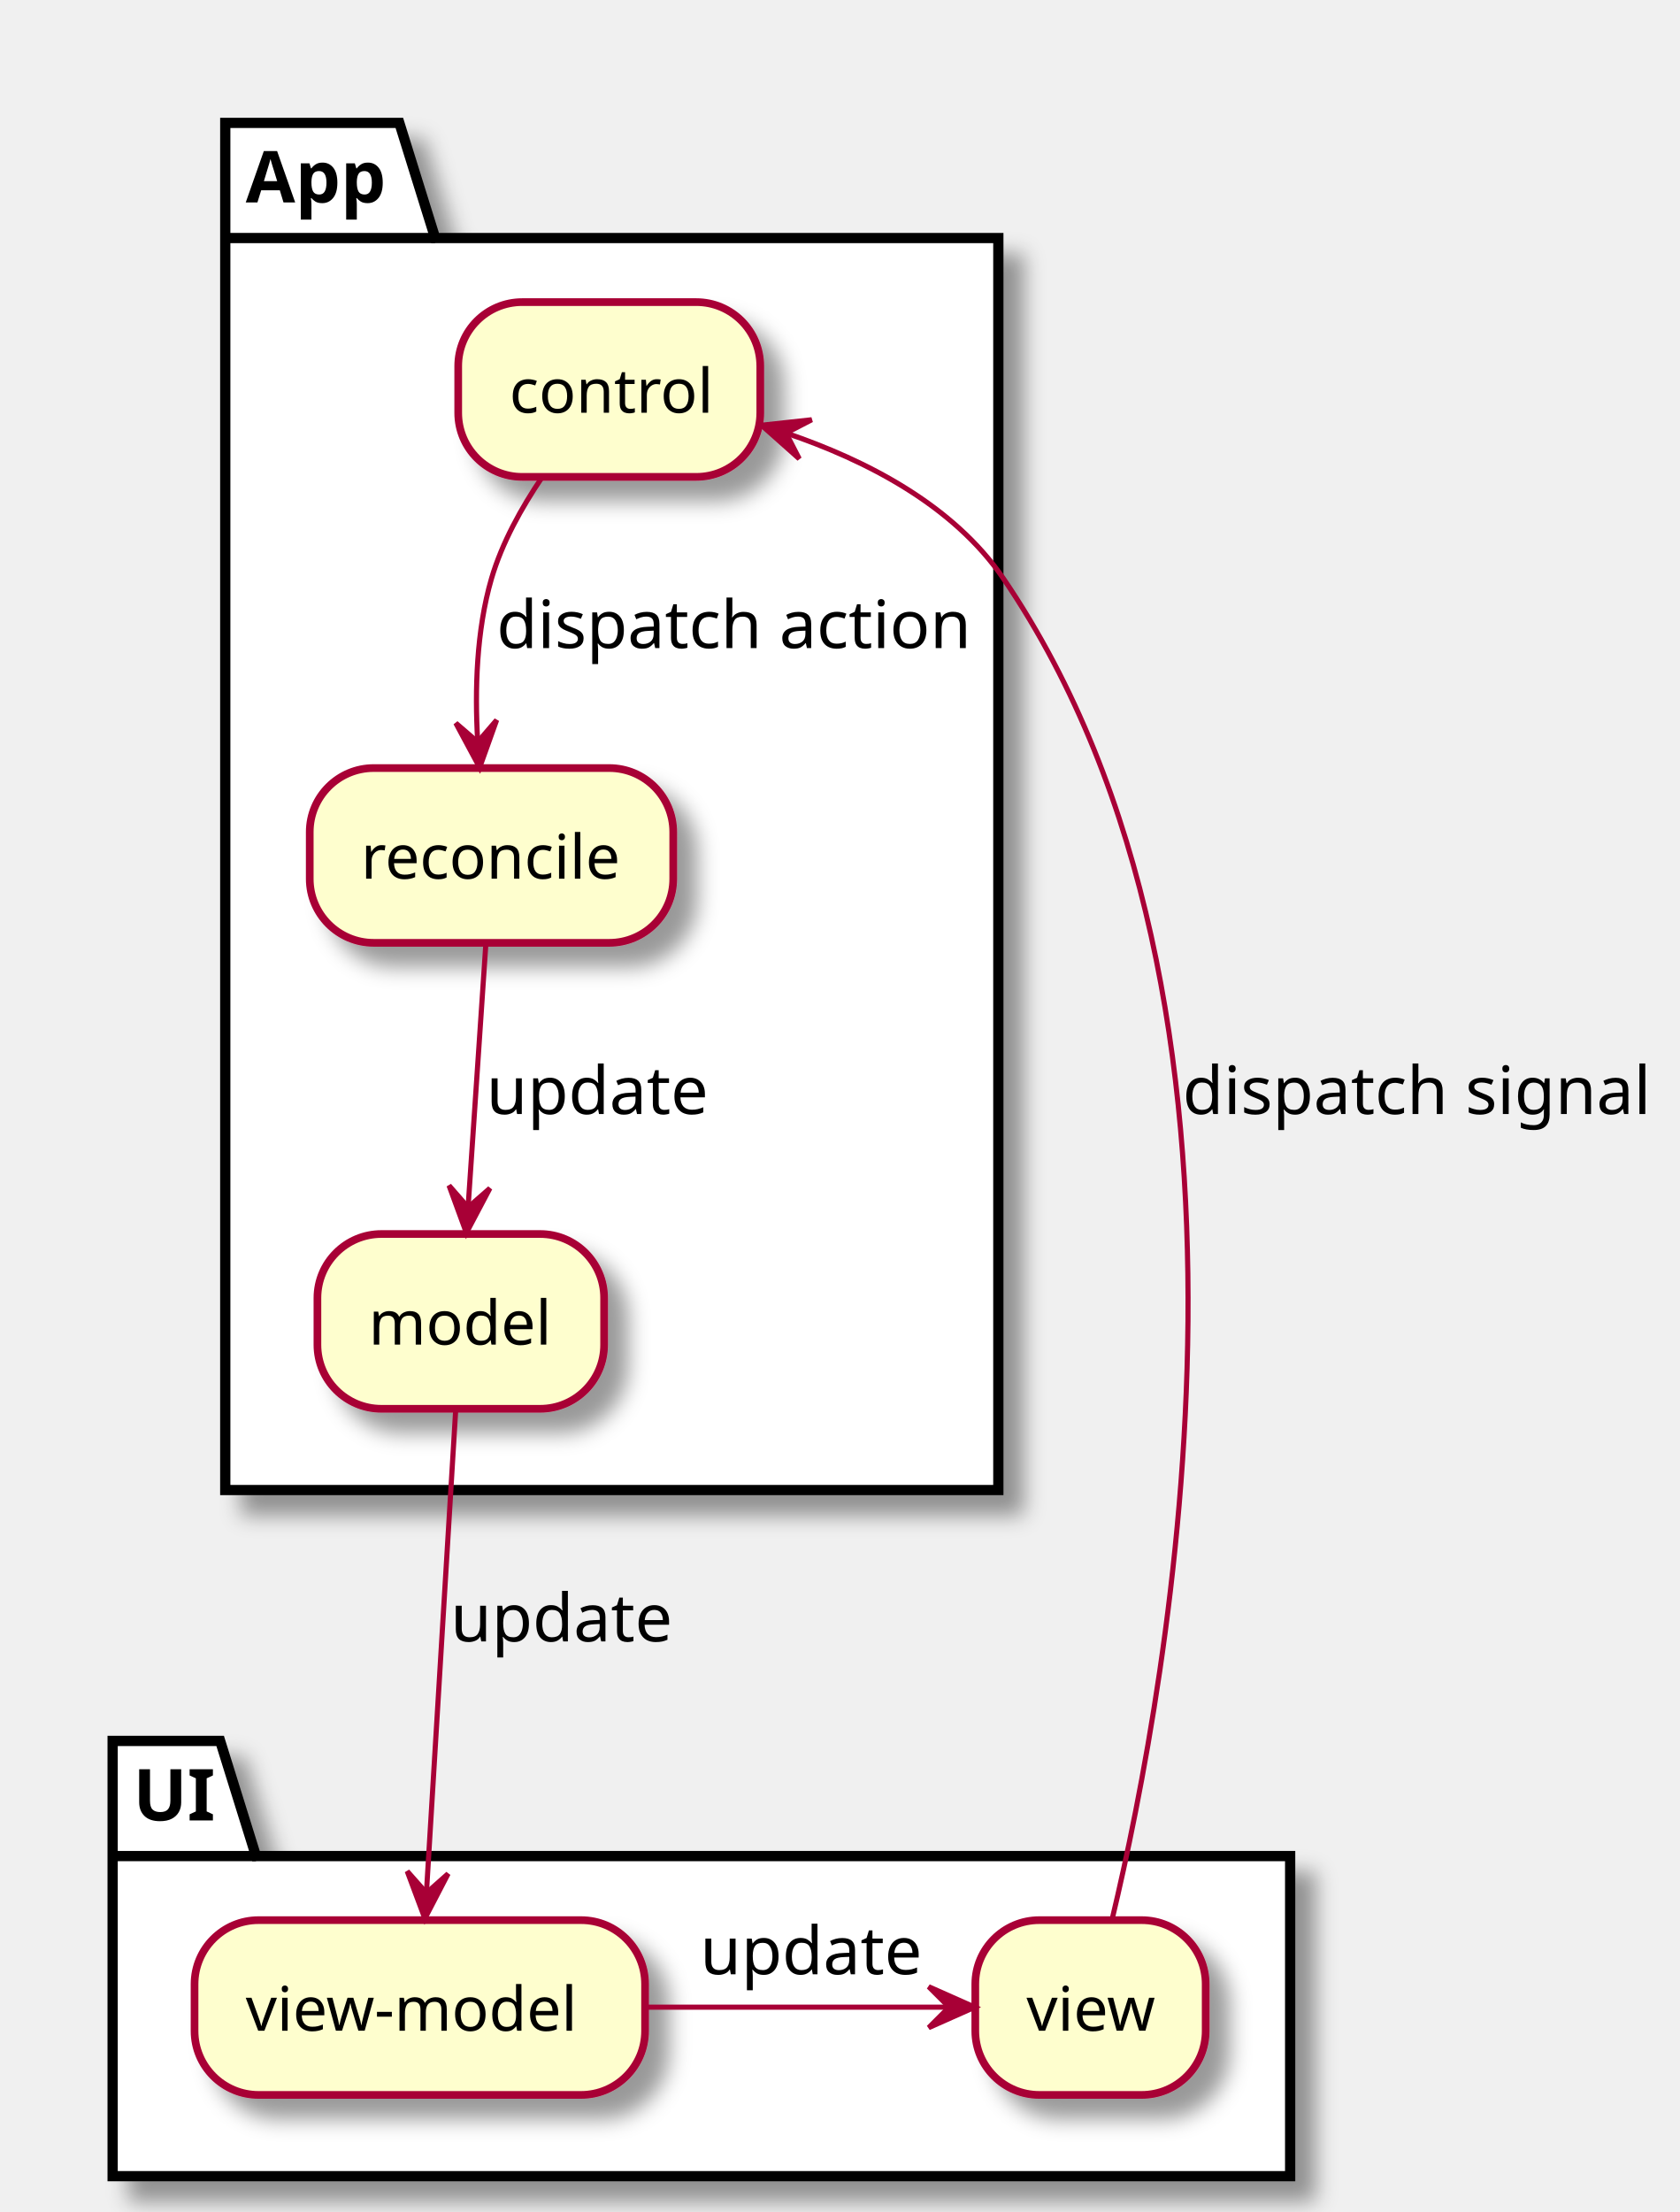
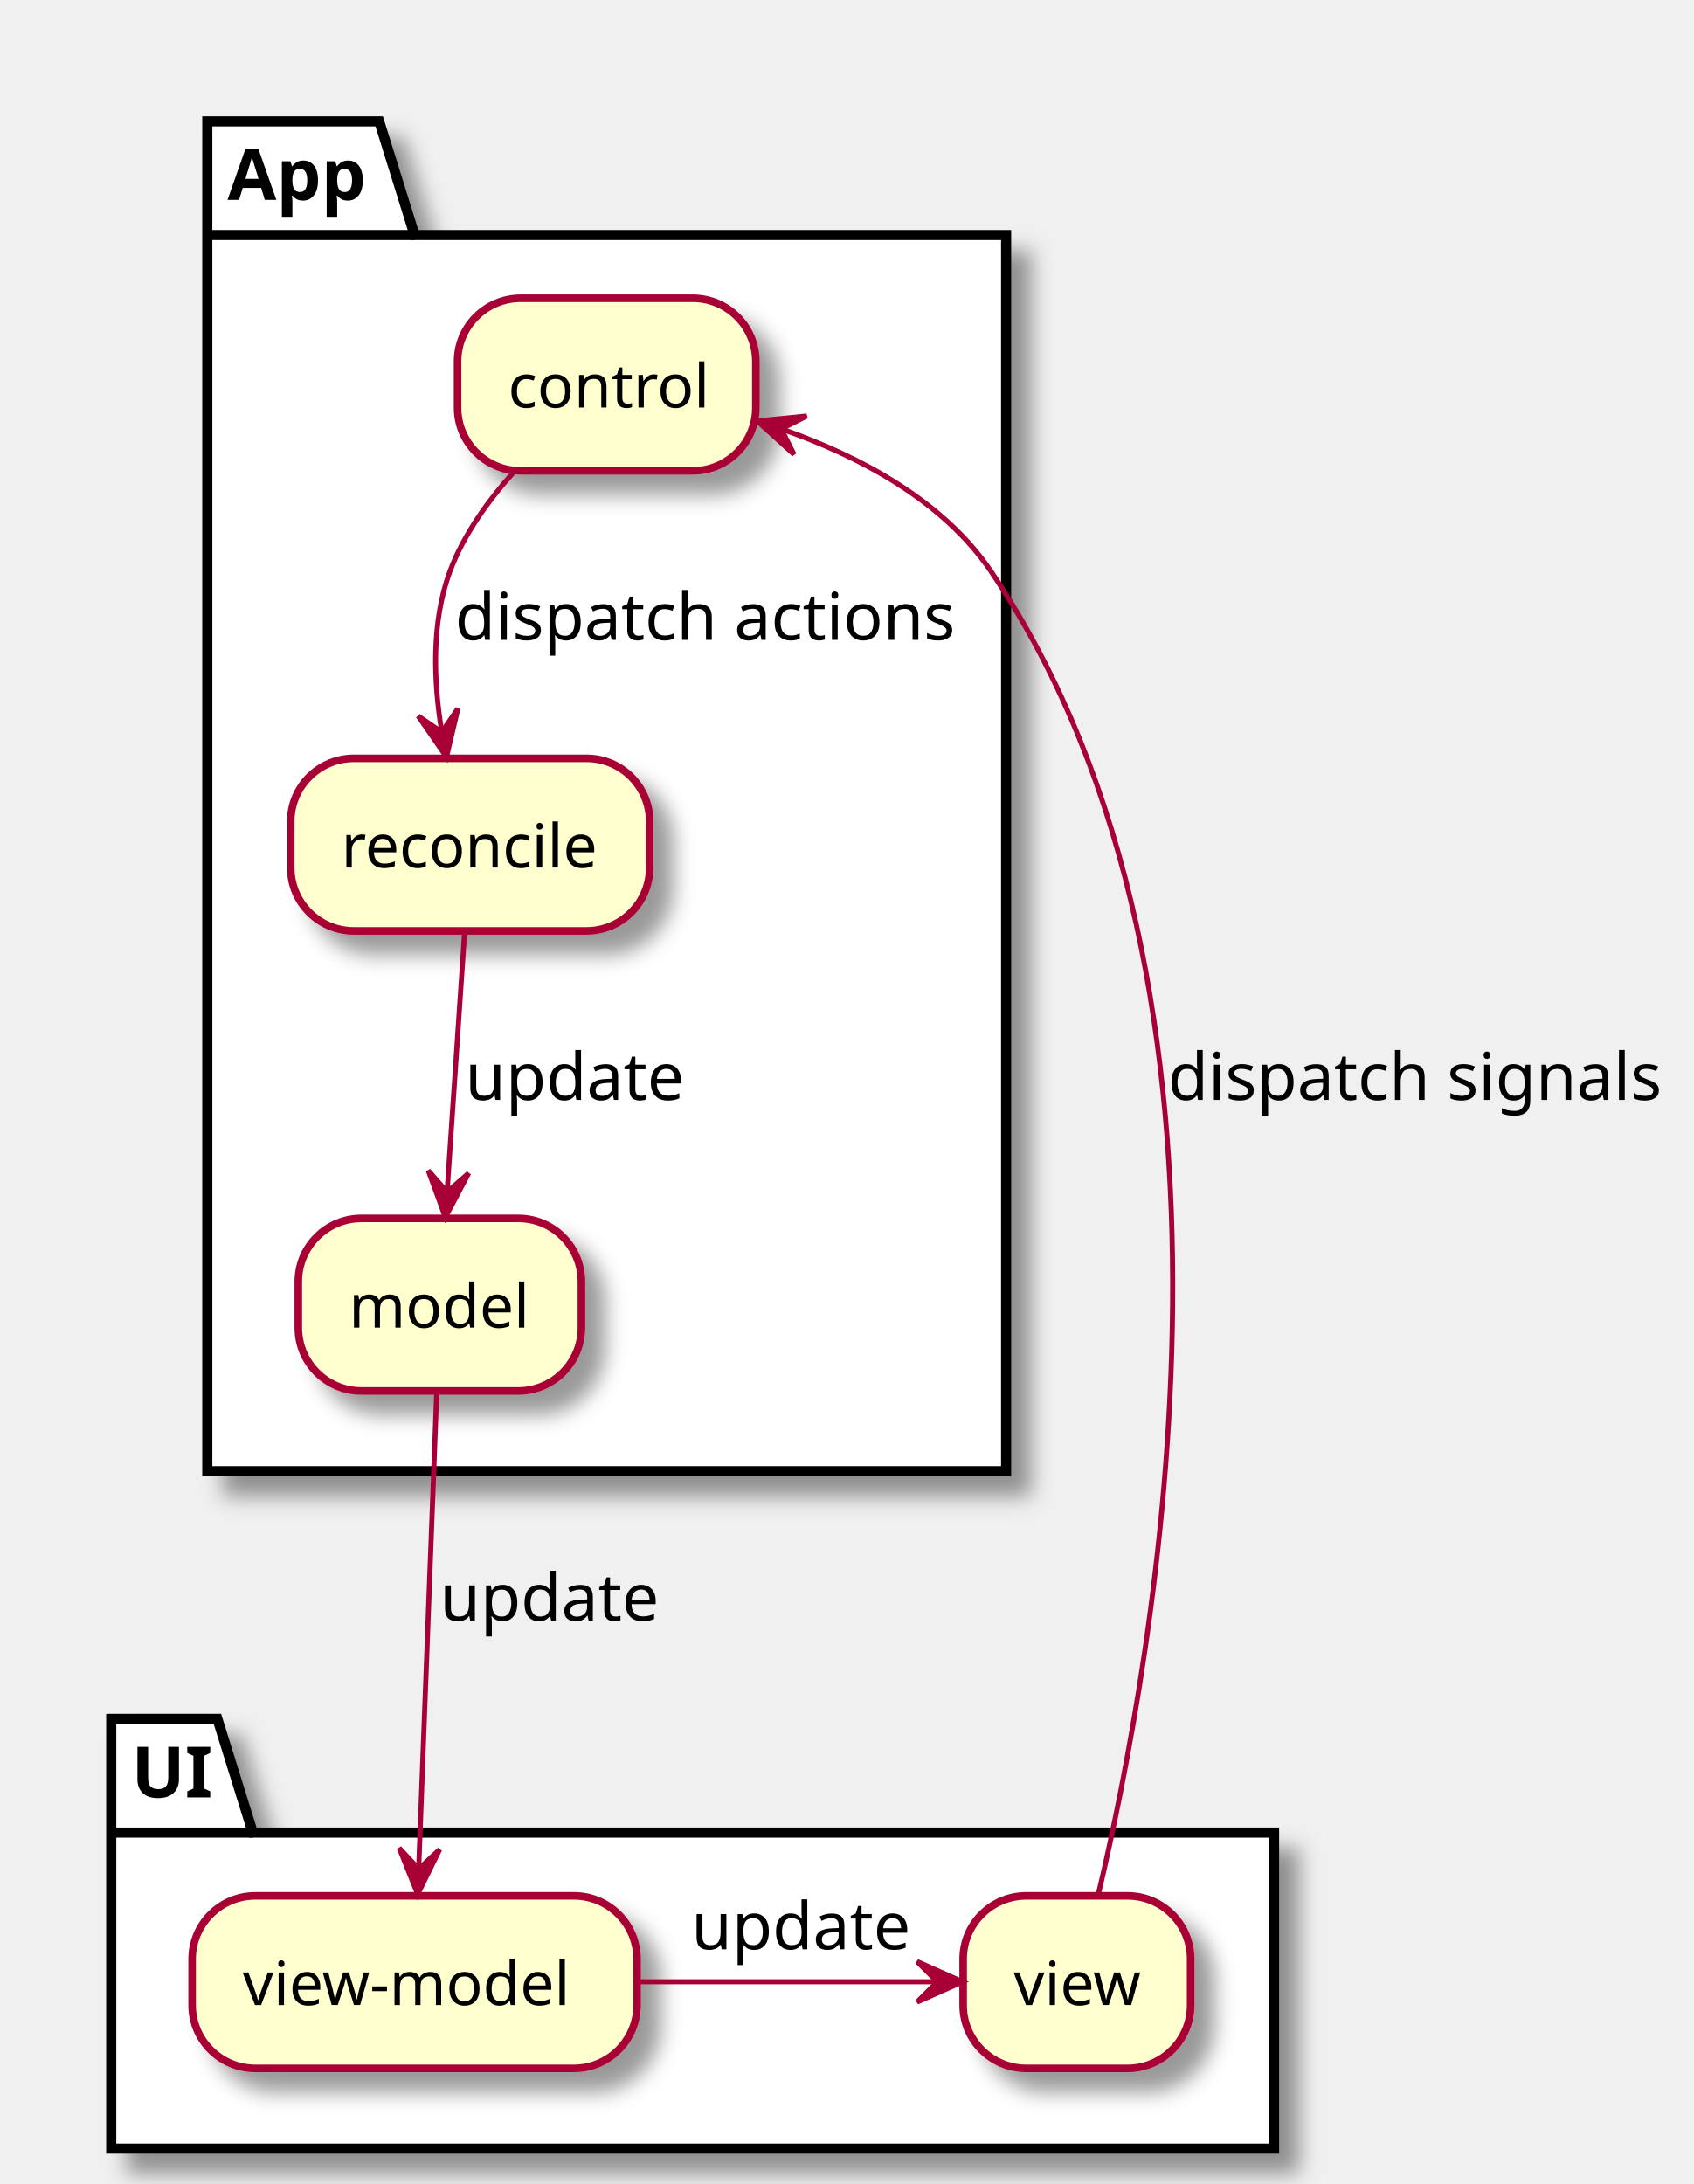
- <svg xmlns="http://www.w3.org/2000/svg" height="432px" style="width:328px;height:432px;" version="1.1" viewBox="0 0 328 432" width="328px">
+ <svg xmlns="http://www.w3.org/2000/svg" height="432px" style="width:335px;height:432px;" version="1.1" viewBox="0 0 335 432" width="335px">
  <defs>
    <filter height="300%" id="f1" width="300%" x="-1" y="-1">
      <feGaussianBlur result="blurOut" stdDeviation="2.0" />
      <feColorMatrix in="blurOut" result="blurOut2" type="matrix" values="0 0 0 0 0 0 0 0 0 0 0 0 0 0 0 0 0 0 .4 0" />
      <feOffset dx="4.0" dy="4.0" in="blurOut2" result="blurOut3" />
      <feBlend in="SourceGraphic" in2="blurOut3" mode="normal" />
    </filter>
  </defs>
  <g>
    <polygon fill="#FFFFFF" filter="url(#f1)" points="22,340,43,340,50,362.488,252,362.488,252,425,22,425,22,340" style="stroke: #000000; stroke-width: 2.0;" />
    <line style="stroke: #000000; stroke-width: 2.0;" x1="22" x2="50" y1="362.488" y2="362.488" />
    <text fill="#000000" font-family="sans-serif" font-size="14" font-weight="bold" lengthAdjust="spacingAndGlyphs" textLength="15" x="26" y="355.535">UI</text>
-     <polygon fill="#FFFFFF" filter="url(#f1)" points="44,24,78,24,85,46.488,195,46.488,195,291,44,291,44,24" style="stroke: #000000; stroke-width: 2.0;" />
-     <line style="stroke: #000000; stroke-width: 2.0;" x1="44" x2="85" y1="46.488" y2="46.488" />
-     <text fill="#000000" font-family="sans-serif" font-size="14" font-weight="bold" lengthAdjust="spacingAndGlyphs" textLength="28" x="48" y="39.535">App</text>
+     <polygon fill="#FFFFFF" filter="url(#f1)" points="41,24,75,24,82,46.488,199,46.488,199,291,41,291,41,24" style="stroke: #000000; stroke-width: 2.0;" />
+     <line style="stroke: #000000; stroke-width: 2.0;" x1="41" x2="82" y1="46.488" y2="46.488" />
+     <text fill="#000000" font-family="sans-serif" font-size="14" font-weight="bold" lengthAdjust="spacingAndGlyphs" textLength="28" x="45" y="39.535">App</text>
    <rect fill="#FEFECE" filter="url(#f1)" height="34.133" rx="12.5" ry="12.5" style="stroke: #A80036; stroke-width: 1.5;" width="88" x="38" y="375" />
    <text fill="#000000" font-family="sans-serif" font-size="12" lengthAdjust="spacingAndGlyphs" textLength="68" x="48" y="396.602">view-model</text>
    <rect fill="#FEFECE" filter="url(#f1)" height="34.133" rx="12.5" ry="12.5" style="stroke: #A80036; stroke-width: 1.5;" width="45" x="190.5" y="375" />
    <text fill="#000000" font-family="sans-serif" font-size="12" lengthAdjust="spacingAndGlyphs" textLength="25" x="200.5" y="396.602">view</text>
-     <rect fill="#FEFECE" filter="url(#f1)" height="34.133" rx="12.5" ry="12.5" style="stroke: #A80036; stroke-width: 1.5;" width="59" x="89.5" y="59" />
-     <text fill="#000000" font-family="sans-serif" font-size="12" lengthAdjust="spacingAndGlyphs" textLength="39" x="99.5" y="80.602">control</text>
-     <rect fill="#FEFECE" filter="url(#f1)" height="34.133" rx="12.5" ry="12.5" style="stroke: #A80036; stroke-width: 1.5;" width="71" x="60.5" y="150" />
-     <text fill="#000000" font-family="sans-serif" font-size="12" lengthAdjust="spacingAndGlyphs" textLength="51" x="70.5" y="171.602">reconcile</text>
-     <rect fill="#FEFECE" filter="url(#f1)" height="34.133" rx="12.5" ry="12.5" style="stroke: #A80036; stroke-width: 1.5;" width="56" x="62" y="241" />
-     <text fill="#000000" font-family="sans-serif" font-size="12" lengthAdjust="spacingAndGlyphs" textLength="36" x="72" y="262.602">model</text>
+     <rect fill="#FEFECE" filter="url(#f1)" height="34.133" rx="12.5" ry="12.5" style="stroke: #A80036; stroke-width: 1.5;" width="59" x="90.5" y="59" />
+     <text fill="#000000" font-family="sans-serif" font-size="12" lengthAdjust="spacingAndGlyphs" textLength="39" x="100.5" y="80.602">control</text>
+     <rect fill="#FEFECE" filter="url(#f1)" height="34.133" rx="12.5" ry="12.5" style="stroke: #A80036; stroke-width: 1.5;" width="71" x="57.5" y="150" />
+     <text fill="#000000" font-family="sans-serif" font-size="12" lengthAdjust="spacingAndGlyphs" textLength="51" x="67.5" y="171.602">reconcile</text>
+     <rect fill="#FEFECE" filter="url(#f1)" height="34.133" rx="12.5" ry="12.5" style="stroke: #A80036; stroke-width: 1.5;" width="56" x="59" y="241" />
+     <text fill="#000000" font-family="sans-serif" font-size="12" lengthAdjust="spacingAndGlyphs" textLength="36" x="69" y="262.602">model</text>
    <path d="M126.351,392 C145.858,392 168.17,392 185.267,392 " fill="none" style="stroke: #A80036; stroke-width: 1.0;" />
    <polygon fill="#A80036" points="190.396,392,181.396,388,185.396,392,181.396,396,190.396,392" style="stroke: #A80036; stroke-width: 1.0;" />
    <text fill="#000000" font-family="sans-serif" font-size="13" lengthAdjust="spacingAndGlyphs" textLength="43" x="136.75" y="385.568">update</text>
-     <path d="M217.238,374.779 C228.2,328.976 252.835,196.564 196,113 C186.223,98.624 169.137,89.856 153.54,84.578 " fill="none" style="stroke: #A80036; stroke-width: 1.0;" />
-     <polygon fill="#A80036" points="148.757,83.05,156.113,89.599,153.52,84.571,158.547,81.978,148.757,83.05" style="stroke: #A80036; stroke-width: 1.0;" />
-     <text fill="#000000" font-family="sans-serif" font-size="13" lengthAdjust="spacingAndGlyphs" textLength="96" x="231" y="217.568">dispatch signal</text>
-     <path d="M105.861,93.24 C101.887,99.113 98.038,106.023 96,113 C93.039,123.135 92.732,134.833 93.296,144.656 " fill="none" style="stroke: #A80036; stroke-width: 1.0;" />
-     <polygon fill="#A80036" points="93.687,149.899,97.007,140.627,93.315,144.913,89.029,141.221,93.687,149.899" style="stroke: #A80036; stroke-width: 1.0;" />
-     <text fill="#000000" font-family="sans-serif" font-size="13" lengthAdjust="spacingAndGlyphs" textLength="97" x="97" y="126.568">dispatch action</text>
-     <path d="M94.9,184.324 C93.927,198.751 92.502,219.892 91.439,235.657 " fill="none" style="stroke: #A80036; stroke-width: 1.0;" />
-     <polygon fill="#A80036" points="91.094,240.78,95.691,232.07,91.431,235.791,87.709,231.531,91.094,240.78" style="stroke: #A80036; stroke-width: 1.0;" />
-     <text fill="#000000" font-family="sans-serif" font-size="13" lengthAdjust="spacingAndGlyphs" textLength="43" x="95" y="217.568">update</text>
-     <path d="M89.019,275.186 C87.58,298.937 84.893,343.264 83.294,369.654 " fill="none" style="stroke: #A80036; stroke-width: 1.0;" />
-     <polygon fill="#A80036" points="82.989,374.682,87.526,365.94,83.292,369.691,79.541,365.456,82.989,374.682" style="stroke: #A80036; stroke-width: 1.0;" />
-     <text fill="#000000" font-family="sans-serif" font-size="13" lengthAdjust="spacingAndGlyphs" textLength="43" x="88" y="320.568">update</text>
+     <path d="M217.217,374.794 C228.122,329.028 252.624,196.707 196,113 C186.519,98.985 170.046,90.281 154.854,84.952 " fill="none" style="stroke: #A80036; stroke-width: 1.0;" />
+     <polygon fill="#A80036" points="149.763,83.271,157.056,89.89,154.511,84.838,159.563,82.293,149.763,83.271" style="stroke: #A80036; stroke-width: 1.0;" />
+     <text fill="#000000" font-family="sans-serif" font-size="13" lengthAdjust="spacingAndGlyphs" textLength="103" x="231" y="217.568">dispatch signals</text>
+     <path d="M101.711,93.271 C96.594,98.947 91.698,105.732 89,113 C85.281,123.019 85.745,134.819 87.369,144.74 " fill="none" style="stroke: #A80036; stroke-width: 1.0;" />
+     <polygon fill="#A80036" points="88.308,149.736,90.576,140.152,87.384,144.822,82.714,141.631,88.308,149.736" style="stroke: #A80036; stroke-width: 1.0;" />
+     <text fill="#000000" font-family="sans-serif" font-size="13" lengthAdjust="spacingAndGlyphs" textLength="104" x="90" y="126.568">dispatch actions</text>
+     <path d="M91.9,184.324 C90.927,198.751 89.502,219.892 88.439,235.657 " fill="none" style="stroke: #A80036; stroke-width: 1.0;" />
+     <polygon fill="#A80036" points="88.094,240.78,92.691,232.07,88.431,235.791,84.709,231.531,88.094,240.78" style="stroke: #A80036; stroke-width: 1.0;" />
+     <text fill="#000000" font-family="sans-serif" font-size="13" lengthAdjust="spacingAndGlyphs" textLength="43" x="92" y="217.568">update</text>
+     <path d="M86.387,275.186 C85.487,298.937 83.808,343.264 82.808,369.654 " fill="none" style="stroke: #A80036; stroke-width: 1.0;" />
+     <polygon fill="#A80036" points="82.618,374.682,86.956,365.84,82.808,369.685,78.962,365.537,82.618,374.682" style="stroke: #A80036; stroke-width: 1.0;" />
+     <text fill="#000000" font-family="sans-serif" font-size="13" lengthAdjust="spacingAndGlyphs" textLength="43" x="87" y="320.568">update</text>
  </g>
</svg>
